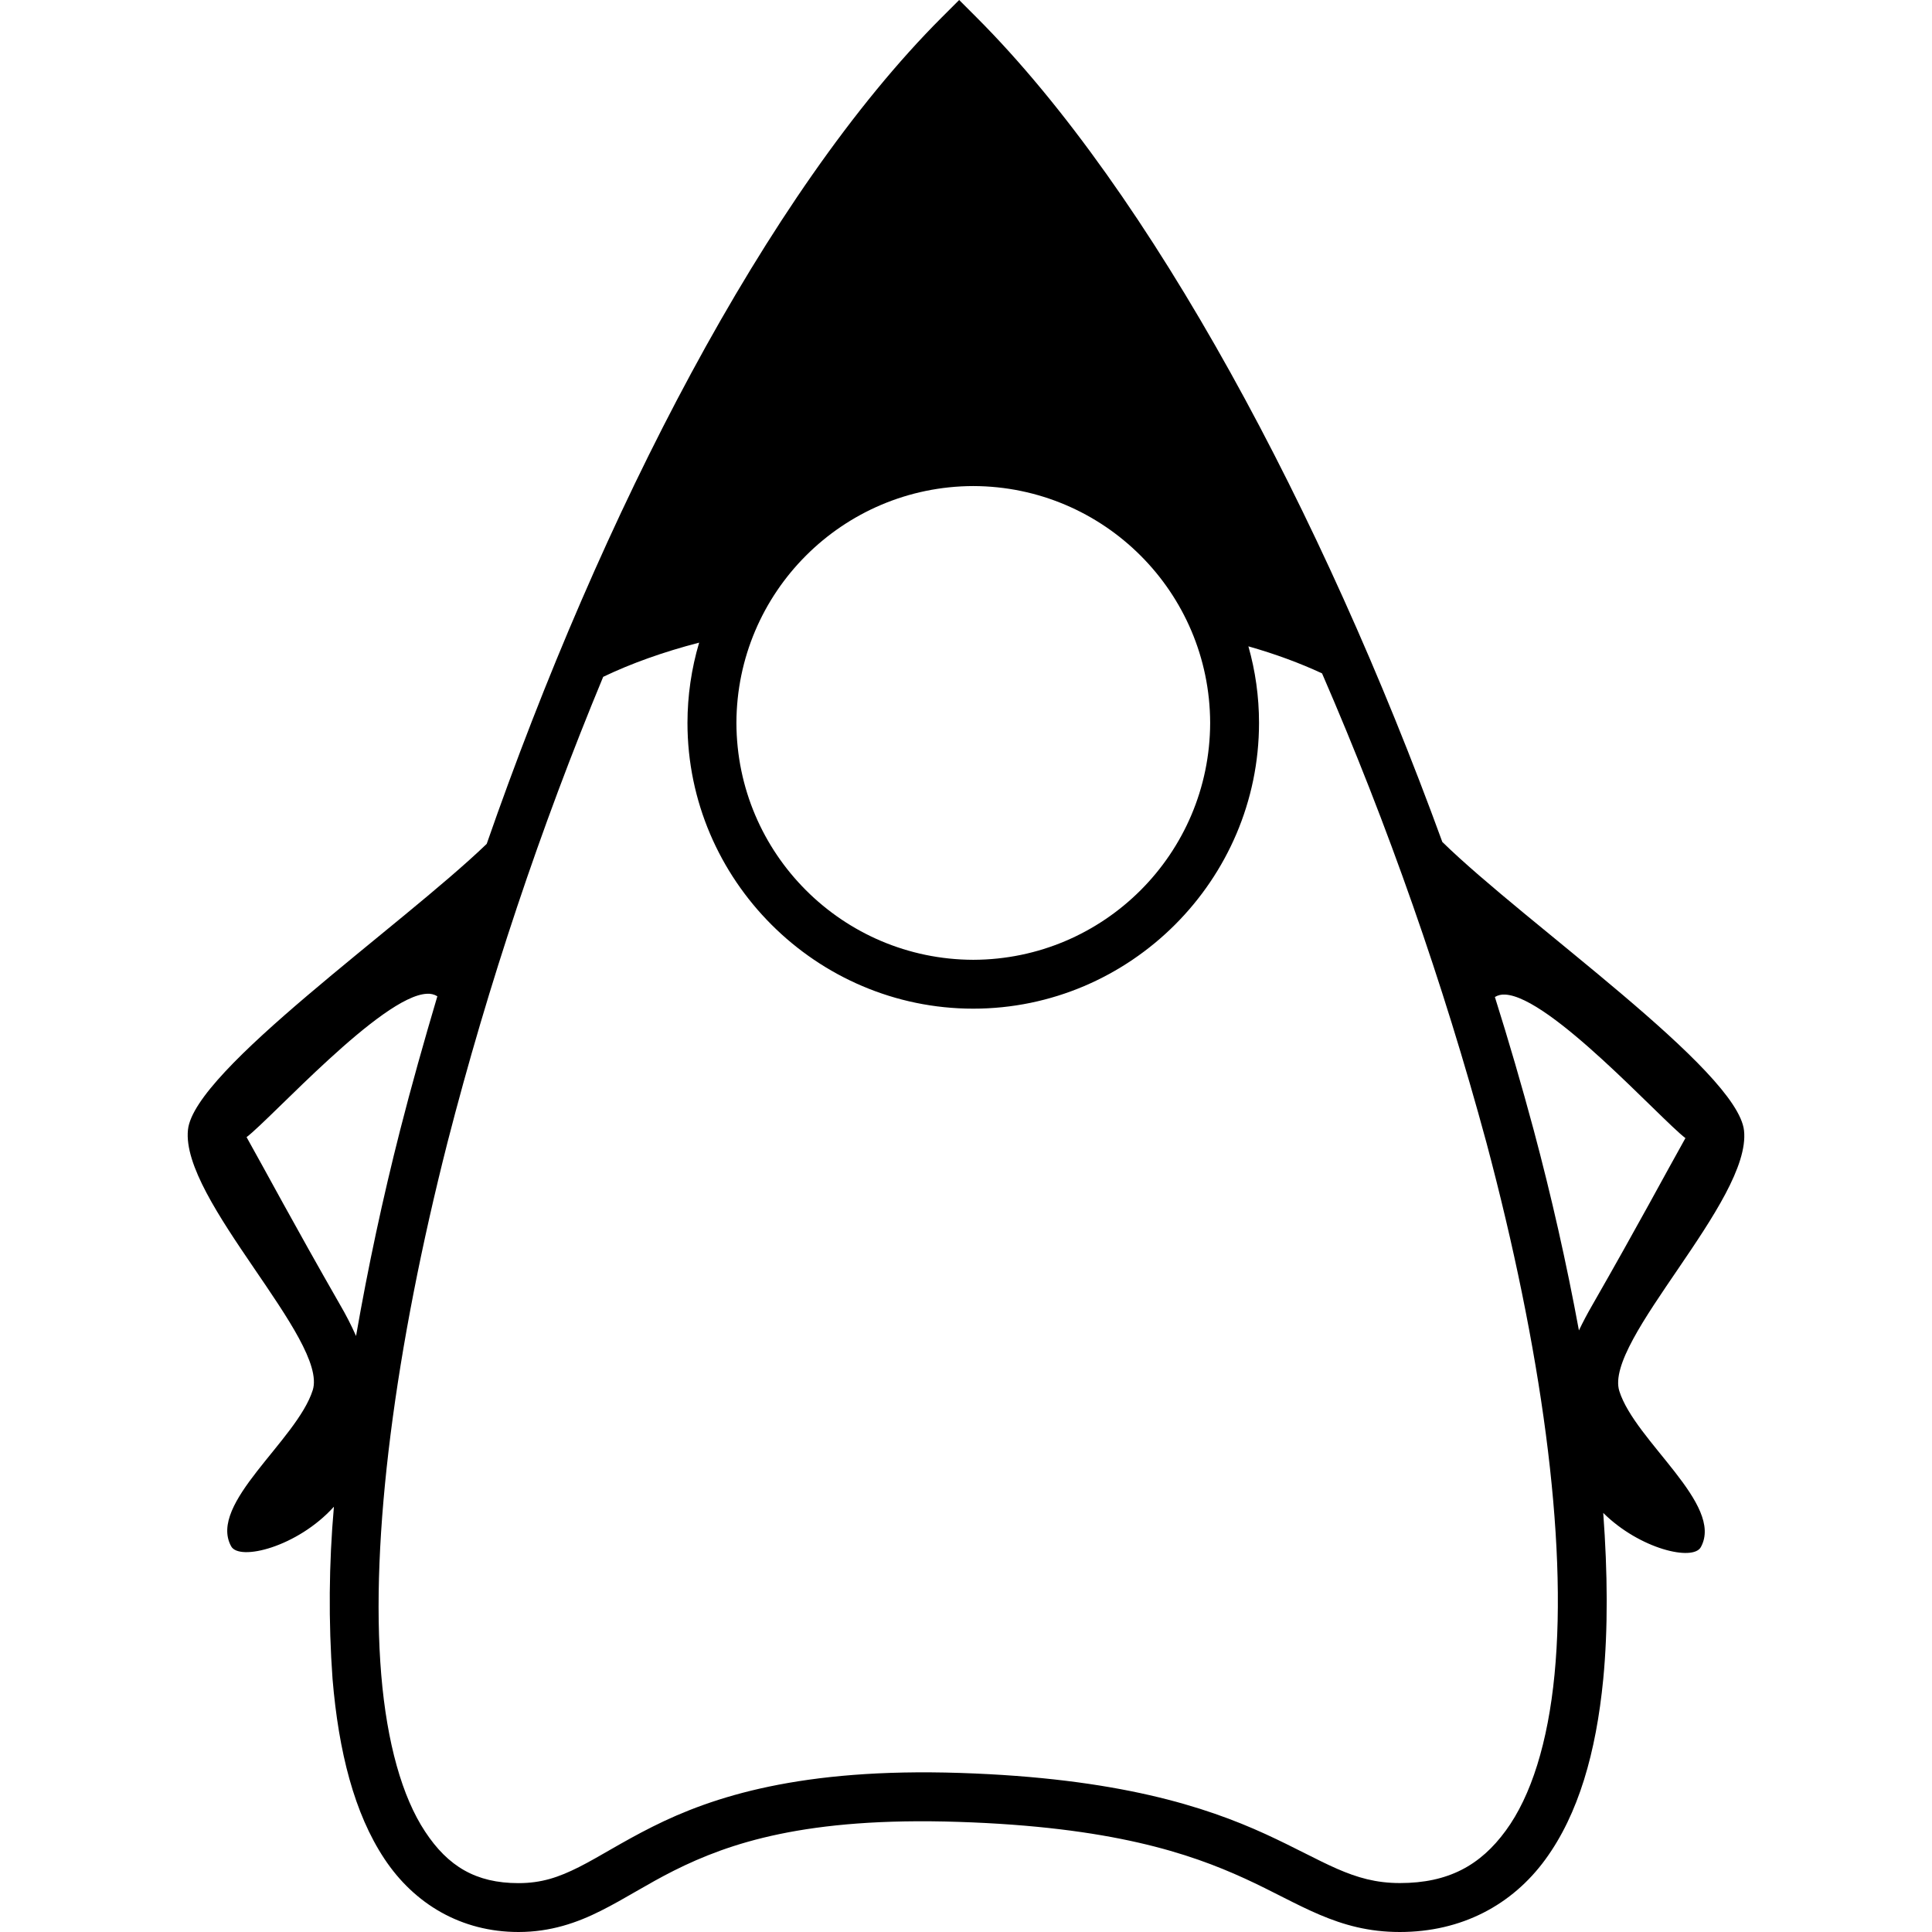
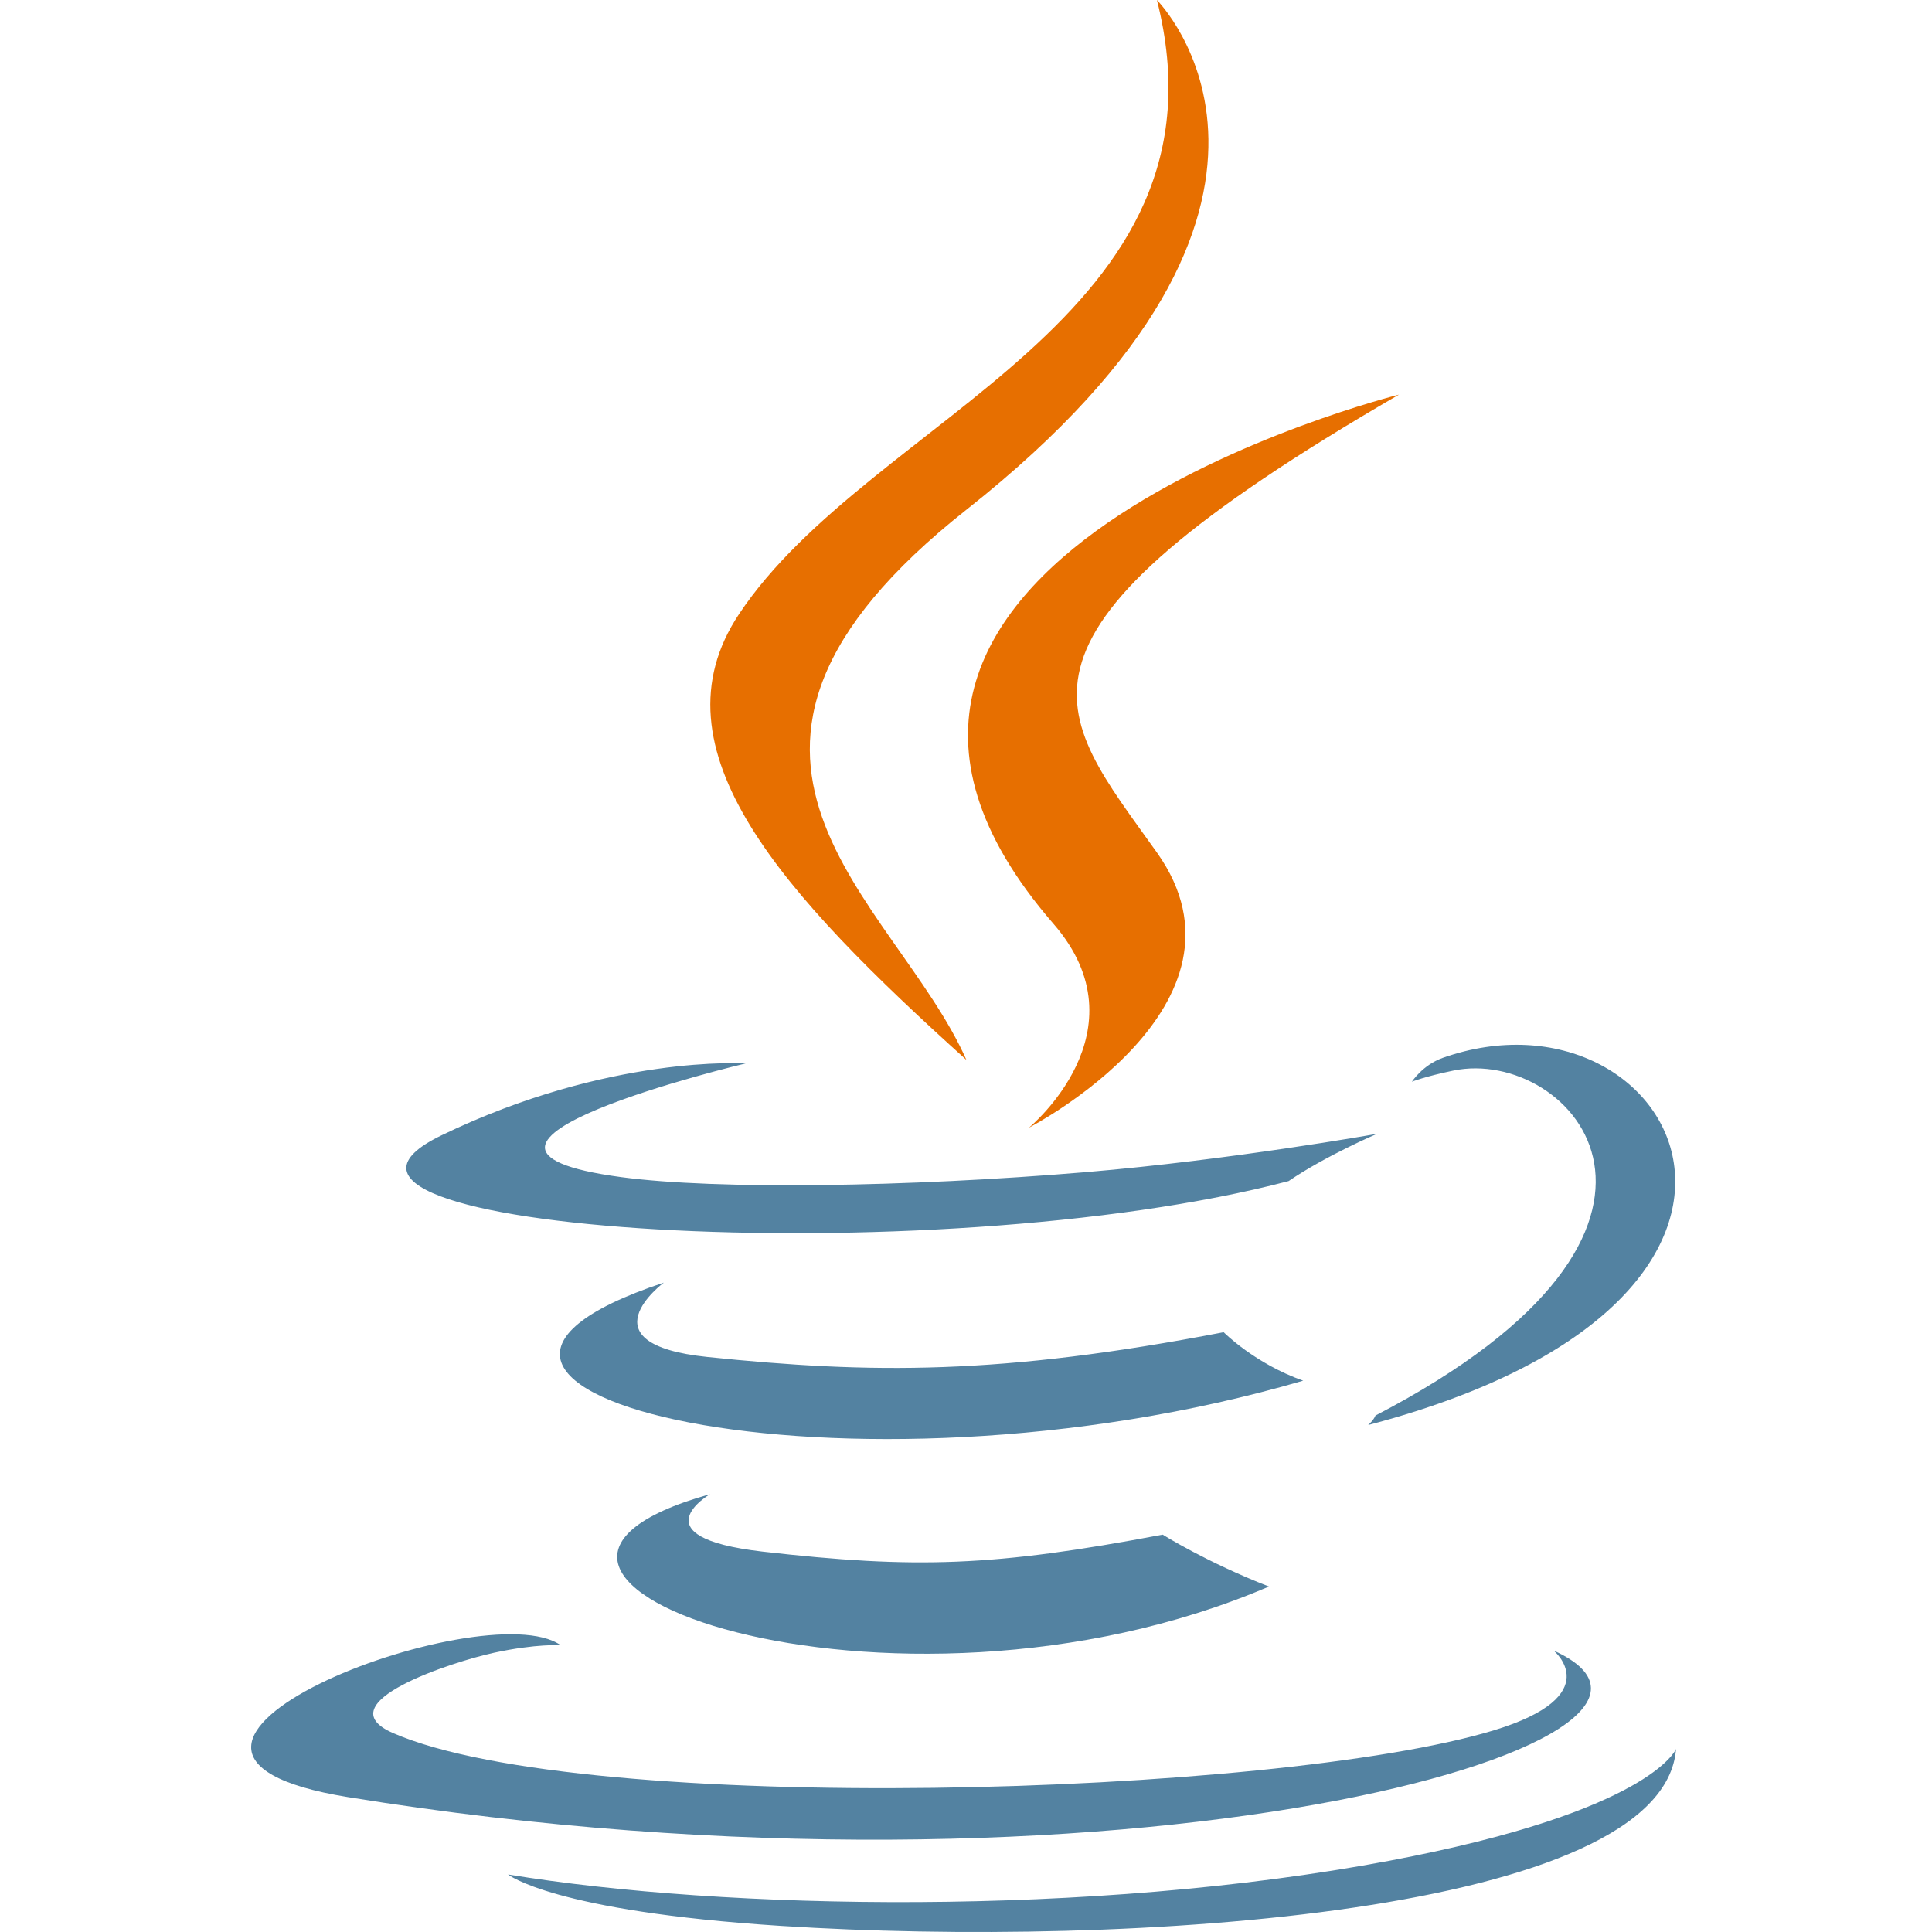
- <svg xmlns="http://www.w3.org/2000/svg" fill="#000000" role="img" viewBox="0 0 24 24">
-   <path d="M11.915 0 11.7.215C9.515 2.4 7.47 6.39 6.046 10.483c-1.064 1.024-3.633 2.81-3.711 3.551-.093.87 1.746 2.611 1.55 3.235-.198.625-1.304 1.408-1.014 1.939.1.188.823.011 1.277-.491a13.389 13.389 0 0 0-.017 2.14c.076.906.27 1.668.643 2.232.372.563.956.911 1.667.911.397 0 .727-.114 1.024-.264.298-.149.571-.33.91-.5.68-.34 1.634-.666 3.53-.604 1.903.062 2.872.39 3.559.704.687.314 1.15.664 1.925.664.767 0 1.395-.336 1.807-.9.412-.563.631-1.33.72-2.24.06-.623.055-1.32 0-2.066.454.45 1.117.604 1.213.424.29-.53-.816-1.314-1.013-1.937-.198-.624 1.642-2.366 1.549-3.236-.08-.748-2.707-2.568-3.748-3.586C16.428 6.374 14.308 2.394 12.13.215zm.175 6.038a2.95 2.95 0 0 1 2.943 2.942 2.95 2.95 0 0 1-2.943 2.943A2.95 2.95 0 0 1 9.148 8.98a2.95 2.95 0 0 1 2.942-2.942zM8.685 7.983a3.515 3.515 0 0 0-.145.997c0 1.951 1.6 3.55 3.55 3.55 1.95 0 3.55-1.598 3.55-3.55 0-.329-.046-.648-.132-.951.334.095.64.208.915.336a42.699 42.699 0 0 1 2.042 5.829c.678 2.545 1.01 4.92.846 6.607-.082.844-.29 1.51-.606 1.94-.315.431-.713.651-1.315.651-.593 0-.932-.27-1.673-.61-.741-.338-1.825-.694-3.792-.758-1.974-.064-3.073.293-3.821.669-.375.188-.659.373-.911.5s-.466.2-.752.2c-.53 0-.876-.209-1.16-.64-.285-.43-.474-1.101-.545-1.948-.141-1.693.176-4.069.823-6.614a43.155 43.155 0 0 1 1.934-5.783c.348-.167.749-.31 1.192-.425zm-3.382 4.362a.216.216 0 0 1 .13.031c-.166.56-.323 1.116-.463 1.665a33.849 33.849 0 0 0-.547 2.555 3.9 3.9 0 0 0-.2-.39c-.58-1.012-.914-1.642-1.16-2.08.315-.24 1.679-1.755 2.24-1.781zm13.394.01c.562.027 1.926 1.543 2.24 1.783-.246.438-.58 1.068-1.16 2.08a4.428 4.428 0 0 0-.163.309 32.354 32.354 0 0 0-.562-2.49 40.579 40.579 0 0 0-.482-1.652.216.216 0 0 1 .127-.03z" />
+ <svg xmlns="http://www.w3.org/2000/svg" width="100" height="100" viewBox="0 0 100 100" fill="none">
+   <path d="M36.753 77.337C36.753 77.337 32.931 79.559 39.472 80.311C47.397 81.215 51.446 81.085 60.179 79.432C60.179 79.432 62.475 80.872 65.681 82.119C46.105 90.509 21.377 81.633 36.753 77.337V77.337ZM34.361 66.388C34.361 66.388 30.075 69.561 36.62 70.238C45.085 71.111 51.77 71.183 63.337 68.955C63.337 68.955 64.938 70.577 67.453 71.464C43.785 78.385 17.422 72.01 34.361 66.388" fill="#5382A1" />
+   <path d="M54.527 47.816C59.35 53.369 53.259 58.367 53.259 58.367C53.259 58.367 65.507 52.044 59.882 44.127C54.629 36.743 50.6 33.074 72.41 20.426C72.41 20.426 38.176 28.976 54.527 47.816" fill="#E76F00" />
+   <path d="M80.418 85.434C80.418 85.434 83.245 87.764 77.303 89.567C66.004 92.99 30.273 94.024 20.347 89.704C16.779 88.152 23.471 85.997 25.575 85.545C27.77 85.069 29.025 85.158 29.025 85.158C25.057 82.363 3.377 90.647 18.012 93.019C57.926 99.492 90.77 90.105 80.418 85.434ZM38.59 55.044C38.59 55.044 20.416 59.361 32.154 60.928C37.111 61.592 46.991 61.442 56.194 60.671C63.716 60.037 71.269 58.688 71.269 58.688C71.269 58.688 68.616 59.823 66.698 61.133C48.241 65.987 12.588 63.73 22.852 58.764C31.532 54.568 38.59 55.044 38.59 55.044H38.59ZM71.194 73.268C89.955 63.519 81.281 54.15 75.226 55.413C73.742 55.721 73.08 55.989 73.08 55.989C73.08 55.989 73.631 55.126 74.683 54.752C86.661 50.541 95.874 67.173 70.817 73.76C70.817 73.76 71.107 73.5 71.194 73.268" fill="#5382A1" />
+   <path d="M59.882 0.001C59.882 0.001 70.273 10.395 50.027 26.378C33.793 39.199 46.325 46.509 50.021 54.862C40.544 46.312 33.589 38.785 38.255 31.78C45.103 21.496 64.074 16.511 59.882 0.001" fill="#E76F00" />
+   <path d="M40.434 99.686C58.443 100.839 86.097 99.047 86.752 90.525C86.752 90.525 85.493 93.756 71.869 96.321C56.498 99.214 37.54 98.876 26.296 97.022C26.296 97.022 28.598 98.927 40.434 99.686" fill="#5382A1" />
</svg>
